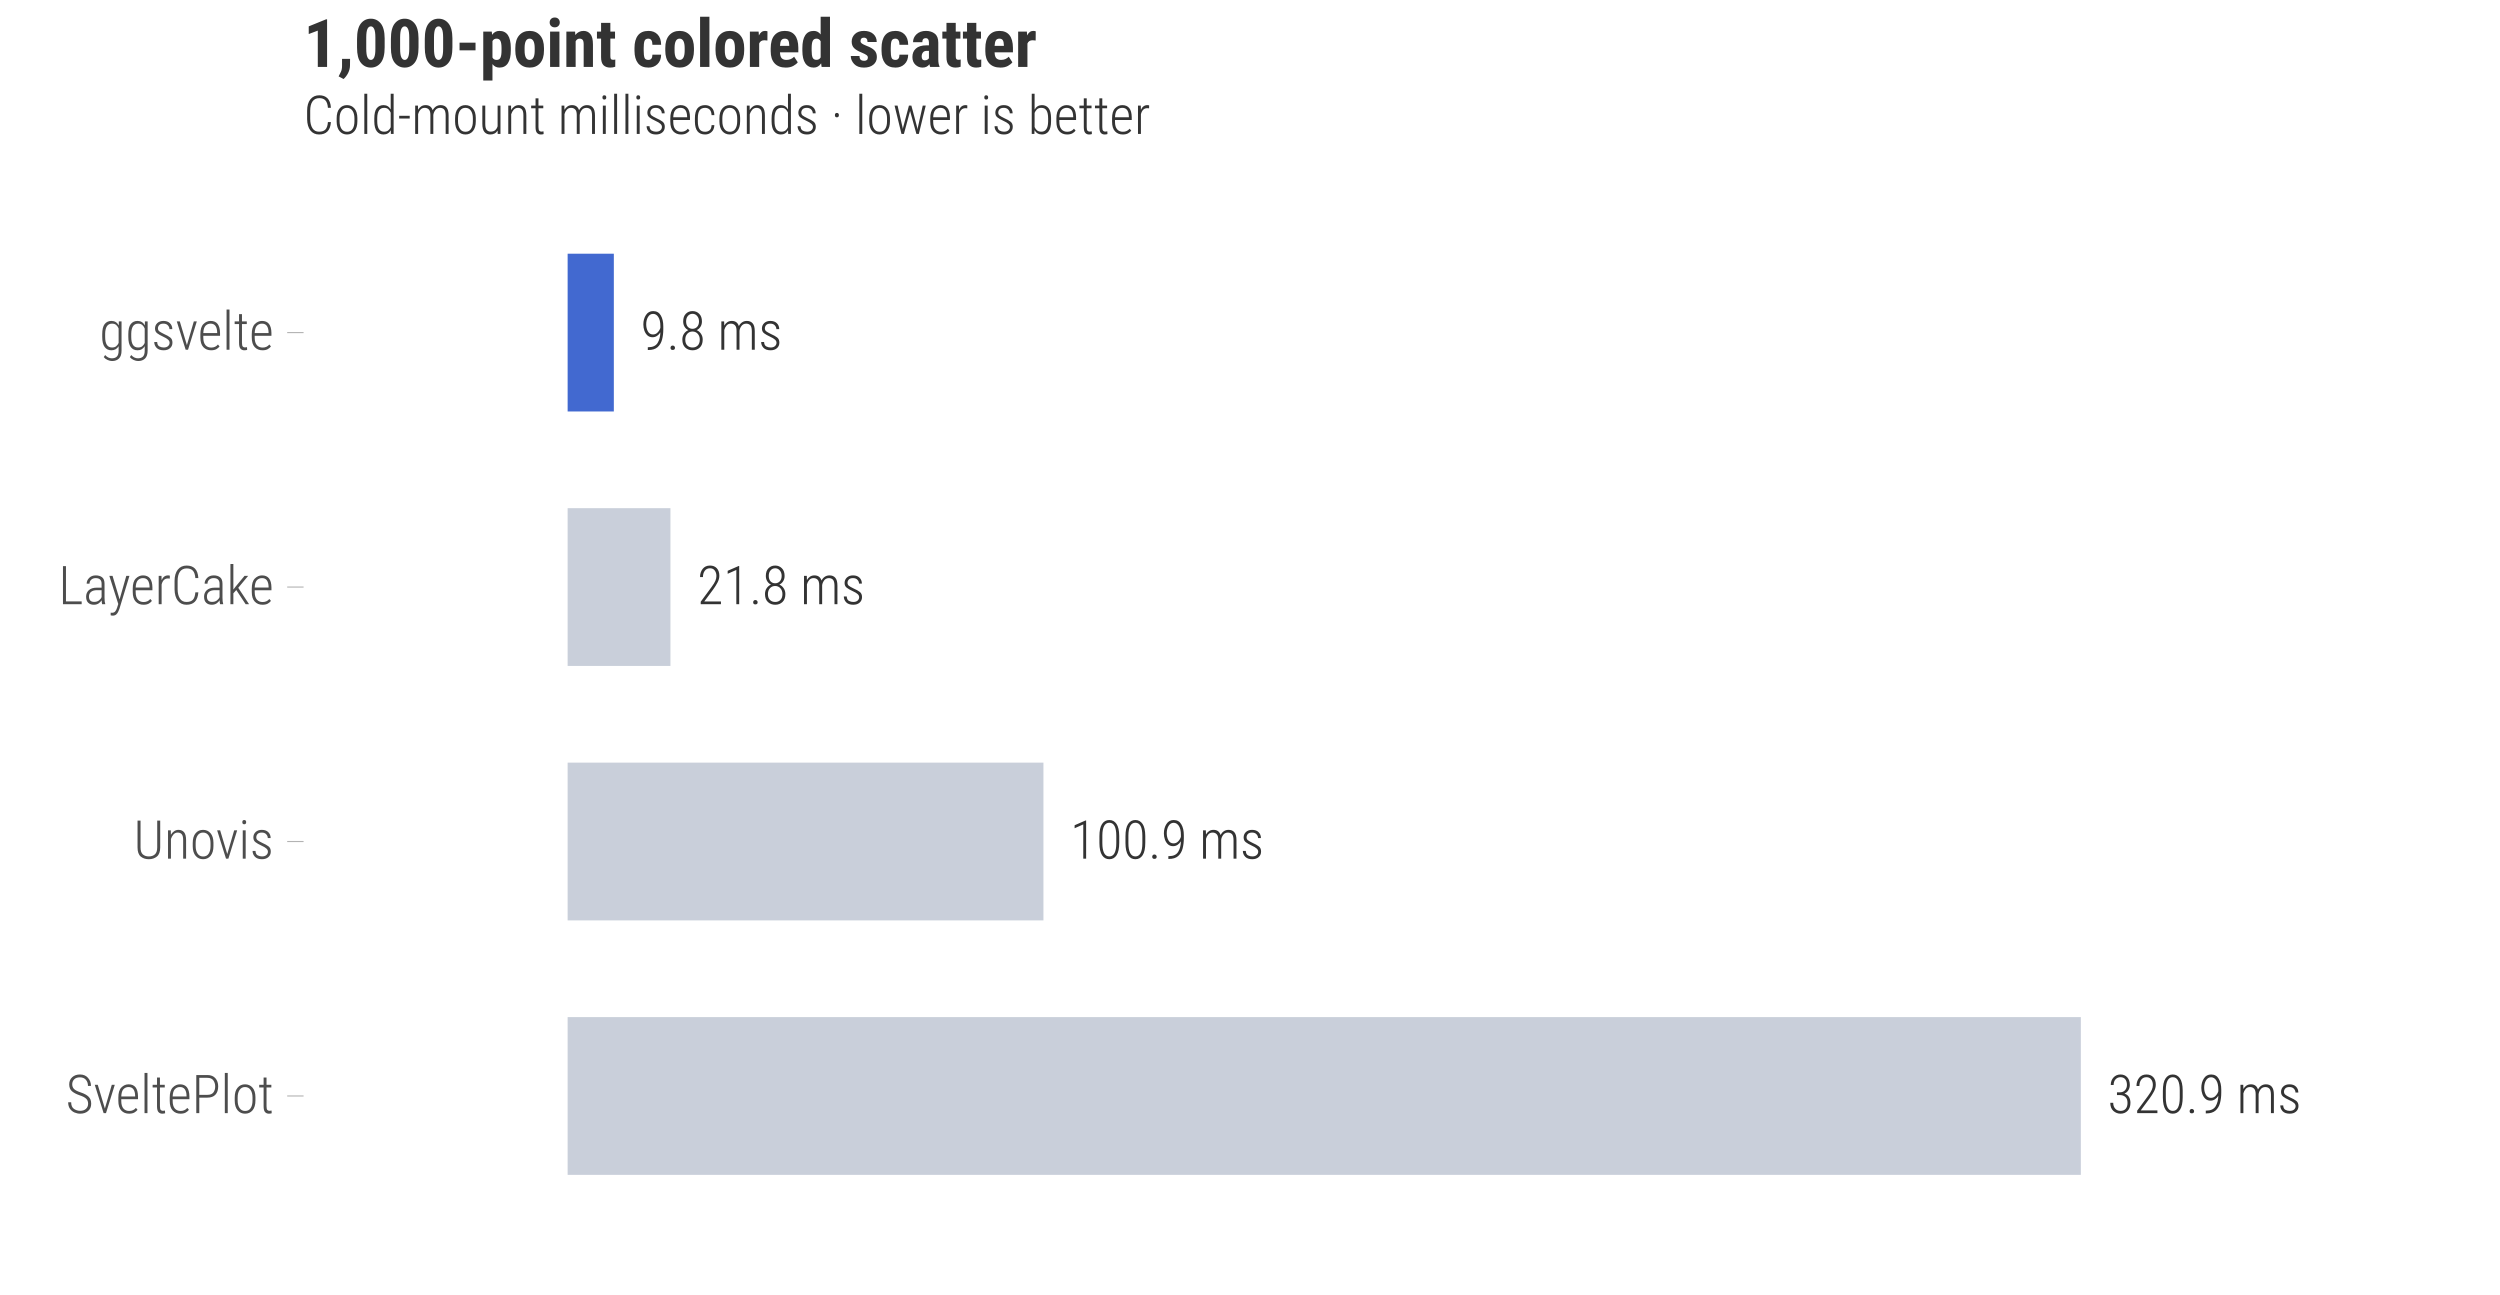
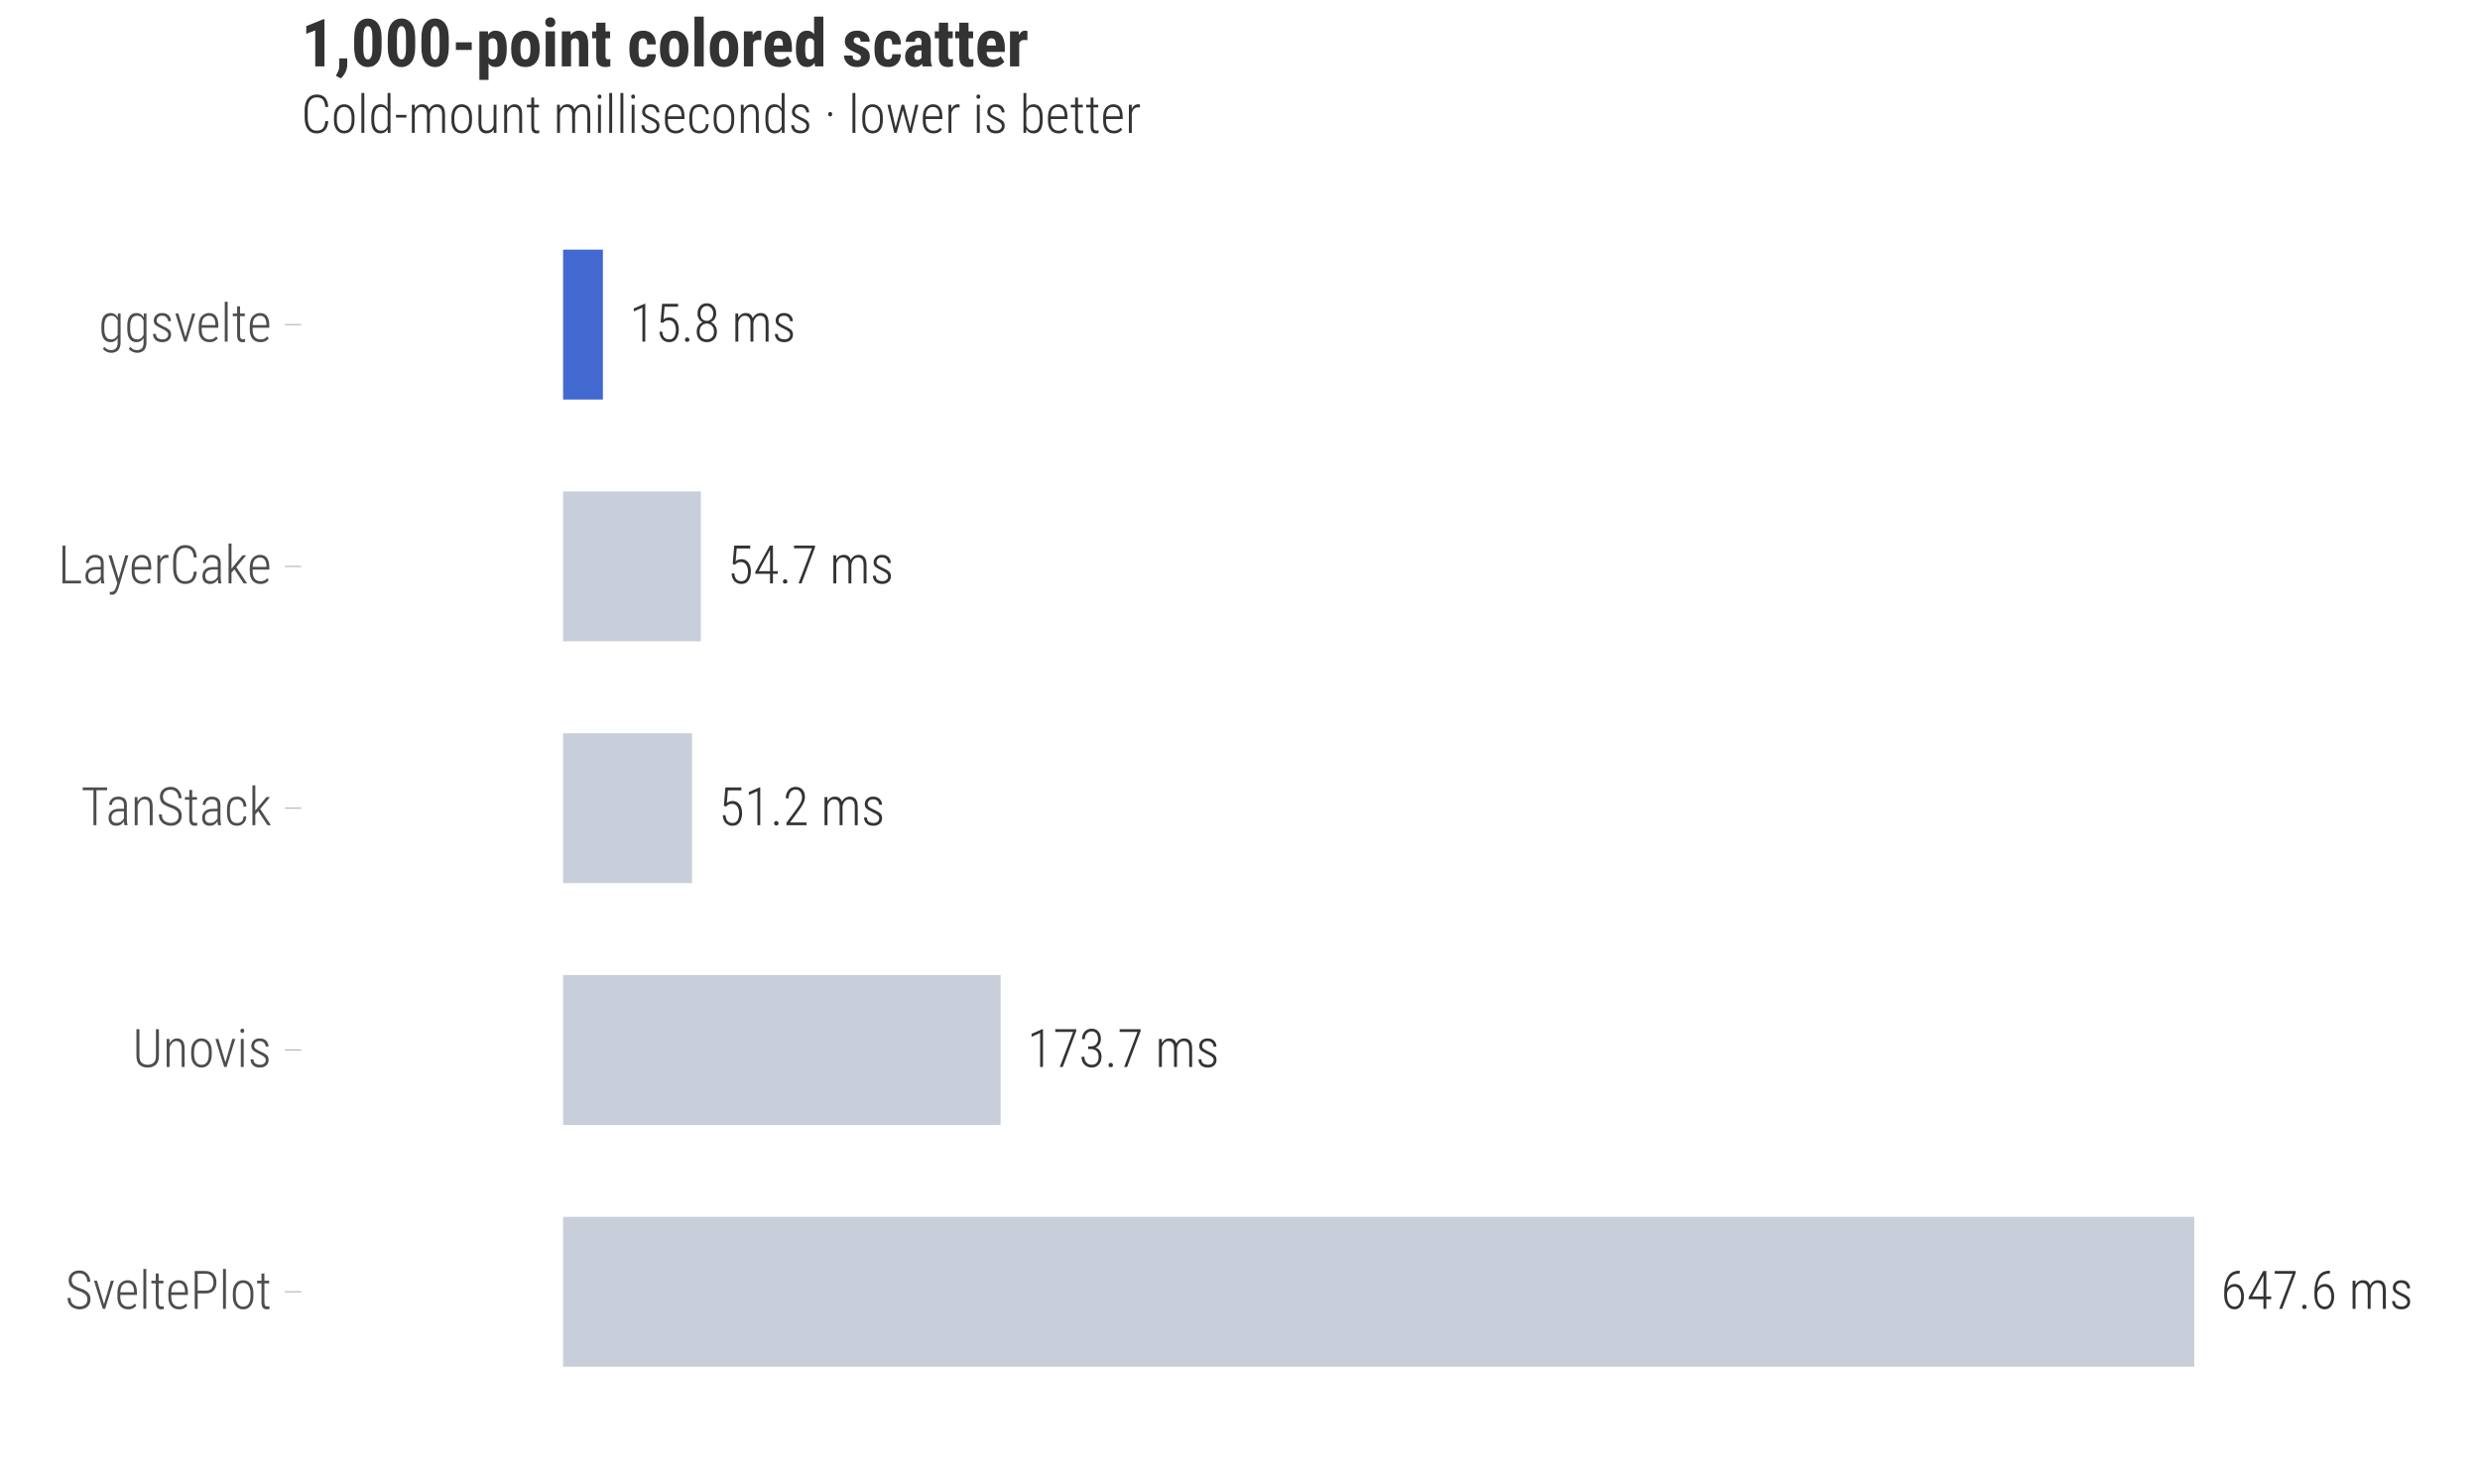
- <svg xmlns="http://www.w3.org/2000/svg" width="560" height="290" viewBox="0 0 560 290" role="img" aria-label="Bar chart of cold-mount time for a 1,000-point colored scatter: ggsvelte 9.8 ms, LayerCake 21.8 ms, Unovis 100.9 ms, SveltePlot 320.9 ms. Lower is better." class="gg-plot" font-family="&quot;Roboto Condensed&quot;, &quot;Arial Narrow&quot;, Arial, sans-serif" font-size="11" font-weight="300" text-rendering="optimizeLegibility" shape-rendering="geometricPrecision">
-   <rect class="gg-paper" width="560" height="290" fill="var(--gg-paper, #ffffff)" />
+ <svg xmlns="http://www.w3.org/2000/svg" width="560" height="335" viewBox="0 0 560 335" role="img" aria-label="Bar chart of cold-mount time for a 1,000-point colored scatter: ggsvelte 15.8 ms, LayerCake 54.7 ms, TanStack 51.2 ms, Unovis 173.7 ms, SveltePlot 647.6 ms. Lower is better." class="gg-plot" font-family="&quot;Roboto Condensed&quot;, &quot;Arial Narrow&quot;, Arial, sans-serif" font-size="11" font-weight="300" text-rendering="optimizeLegibility" shape-rendering="geometricPrecision">
+   <rect class="gg-paper" width="560" height="335" fill="var(--gg-paper, #ffffff)" />
  <text class="gg-title" x="68" y="15" font-size="15" font-weight="700" fill="var(--gg-ink, #333333)">1,000-point colored scatter</text>
  <text class="gg-subtitle" x="68" y="30" font-size="12" font-weight="300" fill="var(--gg-ink, #333333)">Cold-mount milliseconds · lower is better</text>
  <defs>
    <clipPath id="gg-clip-0">
-       <rect width="488" height="228" />
+       <rect width="488" height="273" />
    </clipPath>
  </defs>
  <g class="gg-panel" data-panel="0" transform="translate(68,46)">
-     <rect class="gg-panel-background" width="488" height="228" fill="var(--gg-panel, #ffffff)" />
+     <rect class="gg-panel-background" width="488" height="273" fill="var(--gg-panel, #ffffff)" />
    <g class="gg-grid" stroke="var(--gg-grid, transparent)" stroke-width="0.25" vector-effect="non-scaling-stroke">
-       <line x1="59.15" y1="0" x2="59.15" y2="228" />
-       <line x1="164.78" y1="0" x2="164.78" y2="228" />
-       <line x1="270.41" y1="0" x2="270.41" y2="228" />
-       <line x1="376.03" y1="0" x2="376.03" y2="228" />
-       <line x1="481.66" y1="0" x2="481.66" y2="228" />
-       <line x1="0" y1="199.5" x2="488" y2="199.5" />
-       <line x1="0" y1="142.5" x2="488" y2="142.5" />
-       <line x1="0" y1="85.5" x2="488" y2="85.5" />
-       <line x1="0" y1="28.5" x2="488" y2="28.5" />
+       <line x1="59.15" y1="0" x2="59.15" y2="273" />
+       <line x1="172.9" y1="0" x2="172.9" y2="273" />
+       <line x1="286.66" y1="0" x2="286.66" y2="273" />
+       <line x1="400.41" y1="0" x2="400.41" y2="273" />
+       <line x1="0" y1="245.7" x2="488" y2="245.7" />
+       <line x1="0" y1="191.1" x2="488" y2="191.1" />
+       <line x1="0" y1="136.5" x2="488" y2="136.5" />
+       <line x1="0" y1="81.9" x2="488" y2="81.9" />
+       <line x1="0" y1="27.3" x2="488" y2="27.3" />
    </g>
    <g class="gg-marks" clip-path="url(#gg-clip-0)">
      <g class="gg-batch gg-rects" data-layer="0">
-         <rect x="59.15" y="10.83" width="10.35" height="35.34" fill="#4269d0" />
-         <rect x="59.15" y="67.83" width="23.03" height="35.34" fill="#c9cfda" />
-         <rect x="59.15" y="124.83" width="106.58" height="35.34" fill="#c9cfda" />
-         <rect x="59.15" y="181.83" width="338.96" height="35.34" fill="#c9cfda" />
+         <rect x="59.15" y="10.37" width="8.99" height="33.85" fill="#4269d0" />
+         <rect x="59.15" y="64.97" width="31.11" height="33.85" fill="#c9cfda" />
+         <rect x="59.15" y="119.57" width="29.12" height="33.85" fill="#c9cfda" />
+         <rect x="59.15" y="174.17" width="98.79" height="33.85" fill="#c9cfda" />
+         <rect x="59.15" y="228.77" width="368.33" height="33.85" fill="#c9cfda" />
      </g>
      <g class="gg-batch gg-glyphs" data-layer="1" font-size="12" text-anchor="start">
-         <text x="75.5" y="28.5" dy="0.32em" fill="var(--gg-ink, #333333)">9.8 ms</text>
-         <text x="88.18" y="85.5" dy="0.32em" fill="var(--gg-ink, #333333)">21.8 ms</text>
-         <text x="171.73" y="142.5" dy="0.32em" fill="var(--gg-ink, #333333)">100.9 ms</text>
-         <text x="404.11" y="199.5" dy="0.32em" fill="var(--gg-ink, #333333)">320.9 ms</text>
+         <text x="74.14" y="27.3" dy="0.32em" fill="var(--gg-ink, #333333)">15.8 ms</text>
+         <text x="96.26" y="81.9" dy="0.32em" fill="var(--gg-ink, #333333)">54.7 ms</text>
+         <text x="94.27" y="136.5" dy="0.32em" fill="var(--gg-ink, #333333)">51.2 ms</text>
+         <text x="163.95" y="191.1" dy="0.32em" fill="var(--gg-ink, #333333)">173.7 ms</text>
+         <text x="433.48" y="245.7" dy="0.32em" fill="var(--gg-ink, #333333)">647.6 ms</text>
      </g>
    </g>
-     <rect class="gg-panel-border" width="488" height="228" fill="none" stroke="var(--gg-panelBorder, transparent)" stroke-width="0.5" vector-effect="non-scaling-stroke" />
+     <rect class="gg-panel-border" width="488" height="273" fill="none" stroke="var(--gg-panelBorder, transparent)" stroke-width="0.5" vector-effect="non-scaling-stroke" />
  </g>
  <g class="gg-axis gg-axis-y" transform="translate(68,46)">
-     <g class="gg-tick" transform="translate(0,199.5)">
+     <g class="gg-tick" transform="translate(0,245.7)">
      <line x2="-3.67" stroke="var(--gg-tickColor, #b3b3b3)" stroke-width="0.25" vector-effect="non-scaling-stroke" />
      <text x="-6.67" dy="0.32em" text-anchor="end" fill="var(--gg-axisText, #4d4d4d)" font-size="12" font-weight="300">SveltePlot</text>
    </g>
-     <g class="gg-tick" transform="translate(0,142.5)">
+     <g class="gg-tick" transform="translate(0,191.1)">
      <line x2="-3.67" stroke="var(--gg-tickColor, #b3b3b3)" stroke-width="0.25" vector-effect="non-scaling-stroke" />
      <text x="-6.67" dy="0.32em" text-anchor="end" fill="var(--gg-axisText, #4d4d4d)" font-size="12" font-weight="300">Unovis</text>
    </g>
-     <g class="gg-tick" transform="translate(0,85.5)">
+     <g class="gg-tick" transform="translate(0,136.5)">
+       <line x2="-3.67" stroke="var(--gg-tickColor, #b3b3b3)" stroke-width="0.25" vector-effect="non-scaling-stroke" />
+       <text x="-6.67" dy="0.32em" text-anchor="end" fill="var(--gg-axisText, #4d4d4d)" font-size="12" font-weight="300">TanStack</text>
+     </g>
+     <g class="gg-tick" transform="translate(0,81.9)">
      <line x2="-3.67" stroke="var(--gg-tickColor, #b3b3b3)" stroke-width="0.25" vector-effect="non-scaling-stroke" />
      <text x="-6.67" dy="0.32em" text-anchor="end" fill="var(--gg-axisText, #4d4d4d)" font-size="12" font-weight="300">LayerCake</text>
    </g>
-     <g class="gg-tick" transform="translate(0,28.5)">
+     <g class="gg-tick" transform="translate(0,27.3)">
      <line x2="-3.67" stroke="var(--gg-tickColor, #b3b3b3)" stroke-width="0.25" vector-effect="non-scaling-stroke" />
      <text x="-6.67" dy="0.32em" text-anchor="end" fill="var(--gg-axisText, #4d4d4d)" font-size="12" font-weight="300">ggsvelte</text>
    </g>
  </g>
</svg>
